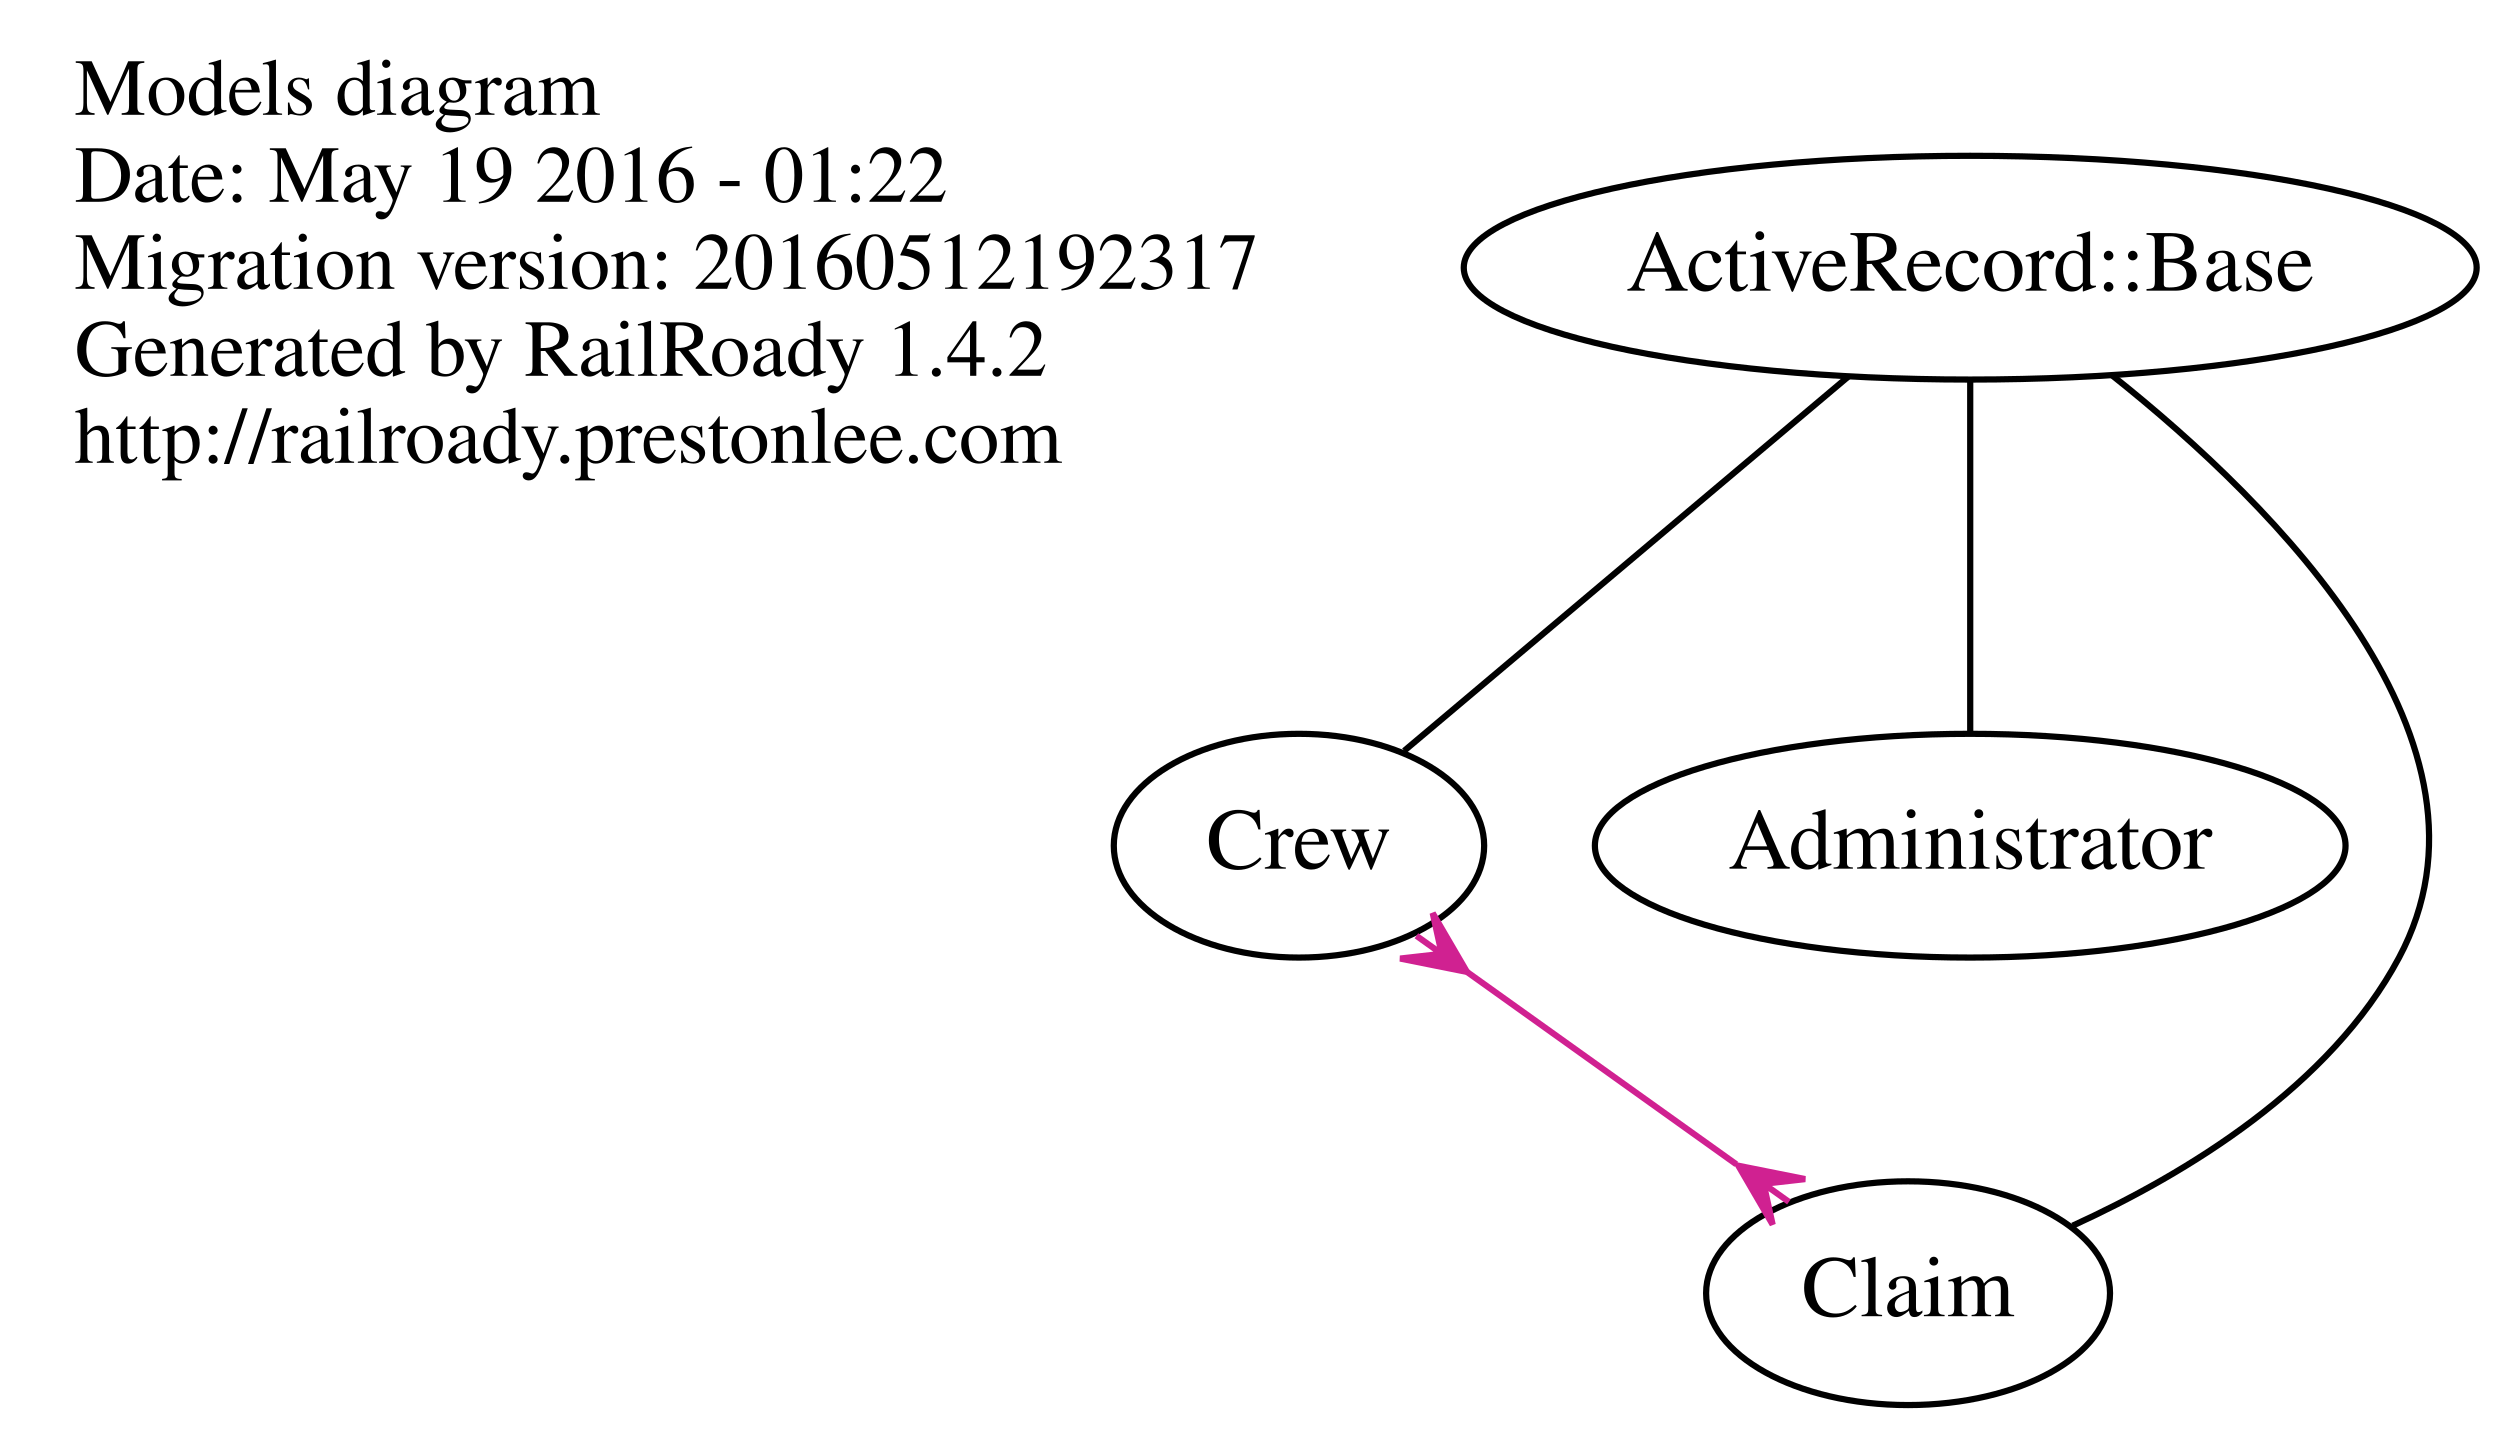
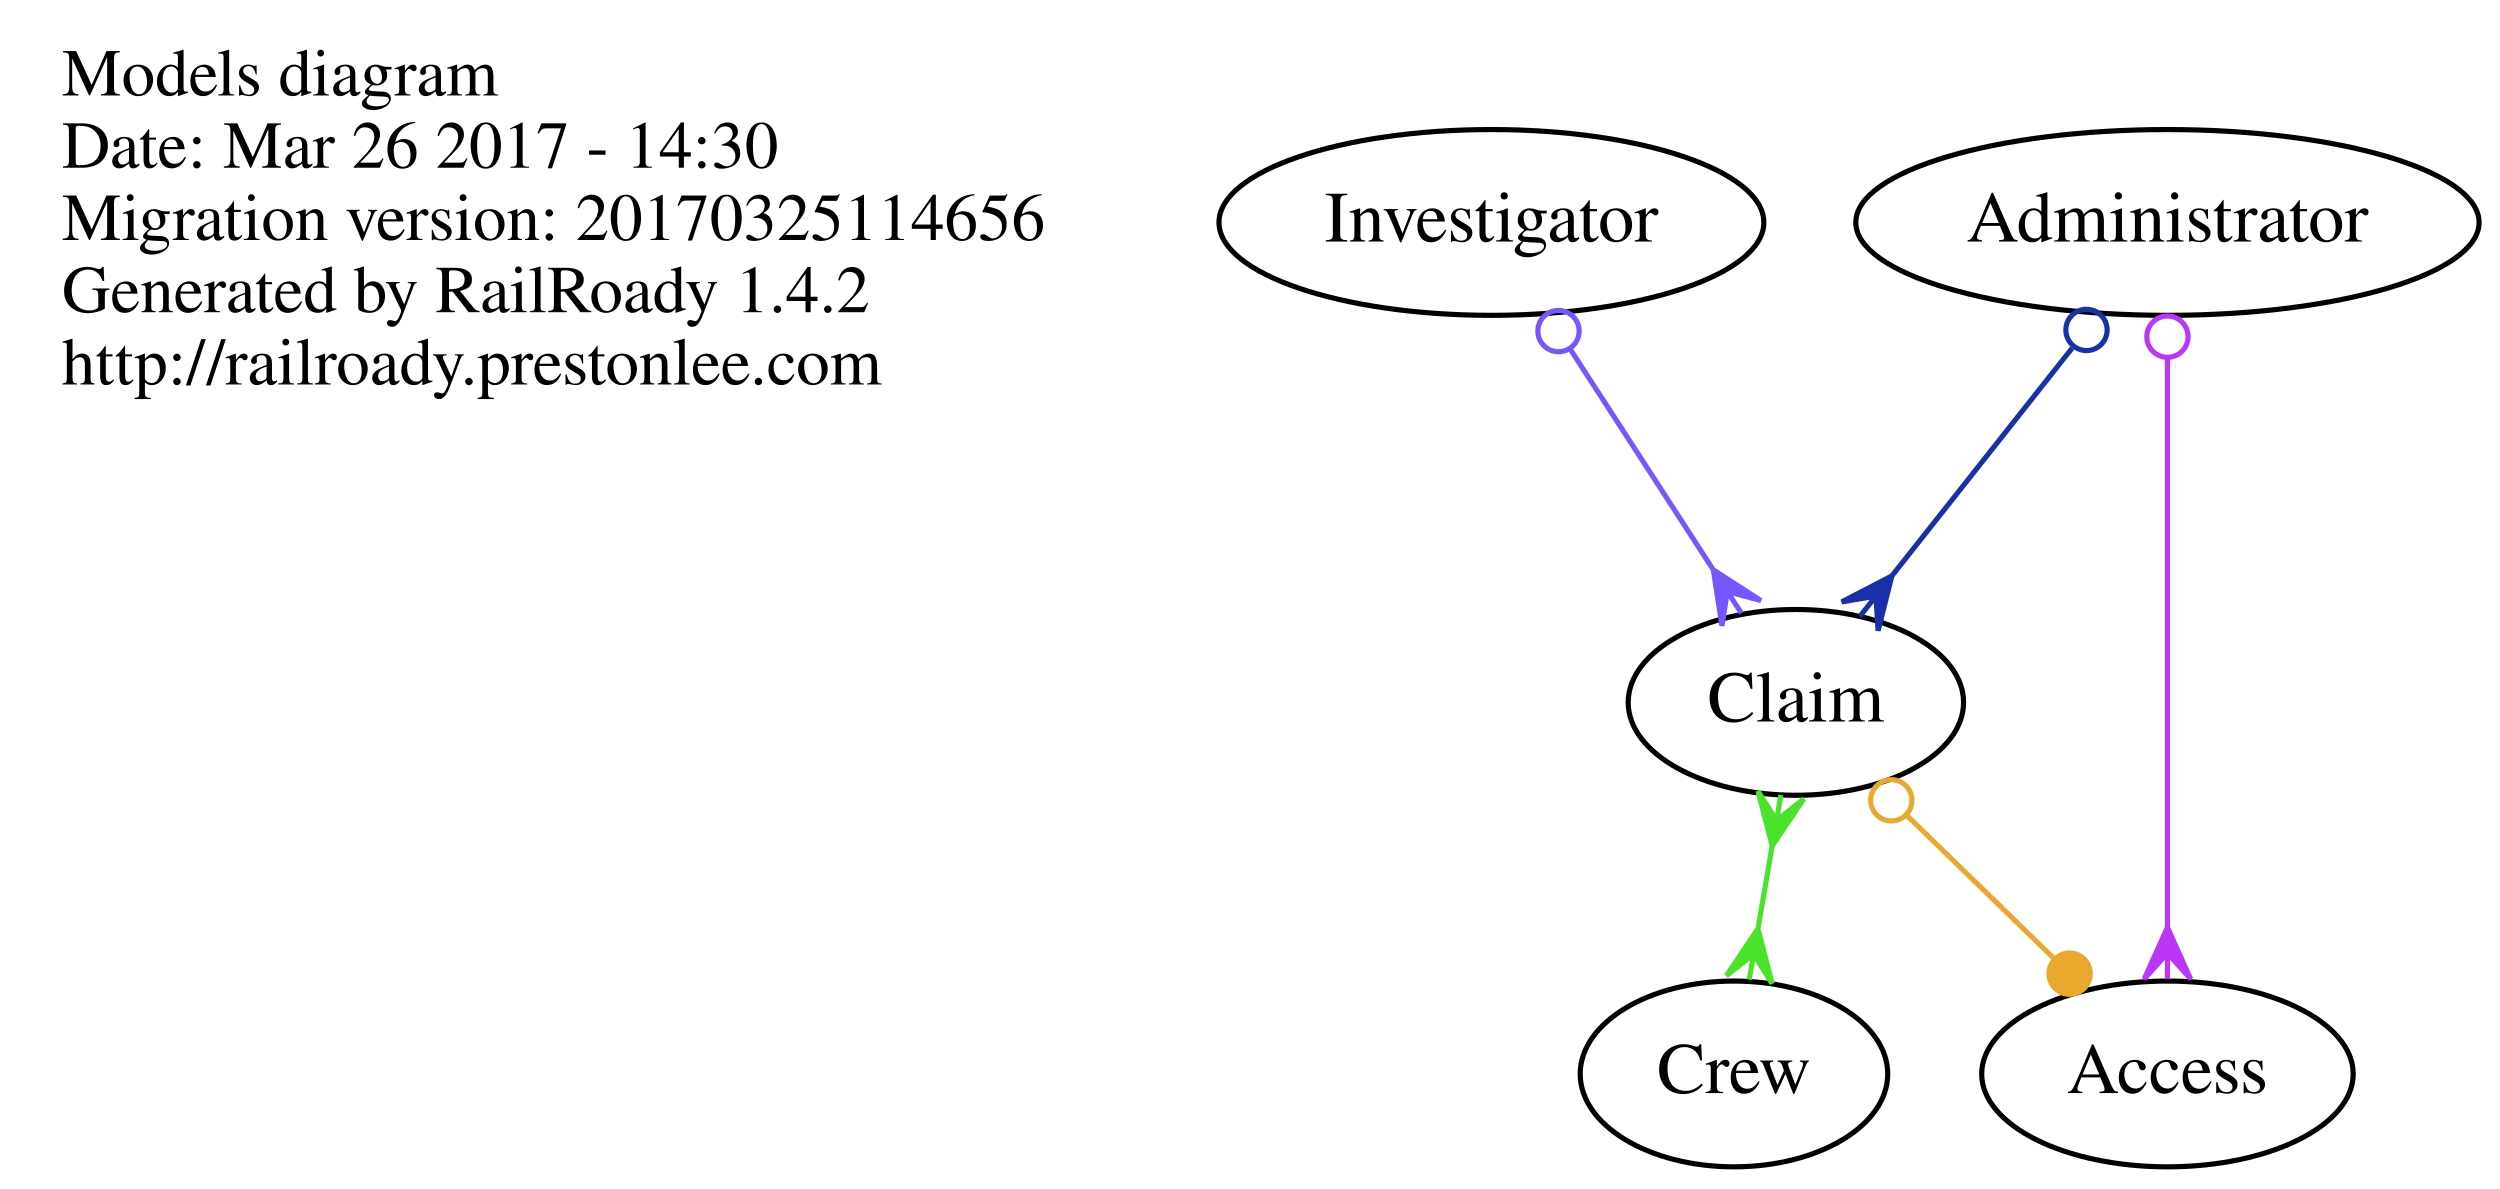
- <svg xmlns="http://www.w3.org/2000/svg" width="402pt" height="230pt" viewBox="0.00 0.00 402.24 230.00">
+ <svg xmlns="http://www.w3.org/2000/svg" width="484pt" height="230pt" viewBox="0.00 0.00 484.44 230.00">
  <g id="graph0" class="graph" transform="scale(1 1) rotate(0) translate(4 226)">
-     <polygon fill="none" stroke="none" points="-4,4 -4,-226 398.243,-226 398.243,4 -4,4" />
+     <polygon fill="none" stroke="none" points="-4,4 -4,-226 480.445,-226 480.445,4 -4,4" />
    <g id="node1" class="node">
      <text text-anchor="start" x="8" y="-207.6" font-family="Times,serif" font-size="13.00">Models diagram</text>
-       <text text-anchor="start" x="8" y="-193.6" font-family="Times,serif" font-size="13.00">Date: May 19 2016 - 01:22</text>
-       <text text-anchor="start" x="8" y="-179.6" font-family="Times,serif" font-size="13.00">Migration version: 20160512192317</text>
+       <text text-anchor="start" x="8" y="-193.6" font-family="Times,serif" font-size="13.00">Date: Mar 26 2017 - 14:30</text>
+       <text text-anchor="start" x="8" y="-179.6" font-family="Times,serif" font-size="13.00">Migration version: 20170325114656</text>
      <text text-anchor="start" x="8" y="-165.6" font-family="Times,serif" font-size="13.00">Generated by RailRoady 1.4.2</text>
      <text text-anchor="start" x="8" y="-151.6" font-family="Times,serif" font-size="13.00">http://railroady.prestonlee.com</text>
    </g>
    <g id="node2" class="node">
-       <ellipse fill="none" stroke="black" cx="205" cy="-90" rx="29.795" ry="18" />
-       <text text-anchor="middle" x="205" y="-86.3" font-family="Times,serif" font-size="14.00">Crew</text>
+       <ellipse fill="none" stroke="black" cx="285" cy="-183" rx="52.791" ry="18" />
+       <text text-anchor="middle" x="285" y="-179.3" font-family="Times,serif" font-size="14.00">Investigator</text>
+     </g>
+     <g id="node3" class="node">
+       <ellipse fill="none" stroke="black" cx="344" cy="-90" rx="32.494" ry="18" />
+       <text text-anchor="middle" x="344" y="-86.3" font-family="Times,serif" font-size="14.00">Claim</text>
+     </g>
+     <g id="edge1" class="edge">
+       <path fill="none" stroke="#7856fe" d="M300.359,-158.311C308.811,-145.275 319.292,-129.109 327.864,-115.887" />
+       <ellipse fill="none" stroke="#7856fe" cx="297.998" cy="-161.953" rx="4" ry="4" />
+       <polygon fill="#7856fe" stroke="#7856fe" points="328.005,-115.67 337.221,-109.727 330.726,-111.474 333.446,-107.279 333.446,-107.279 333.446,-107.279 330.726,-111.474 329.67,-104.831 328.005,-115.67 328.005,-115.67" />
    </g>
    <g id="node4" class="node">
-       <ellipse fill="none" stroke="black" cx="303" cy="-18" rx="32.494" ry="18" />
-       <text text-anchor="middle" x="303" y="-14.3" font-family="Times,serif" font-size="14.00">Claim</text>
+       <ellipse fill="none" stroke="black" cx="416" cy="-18" rx="35.995" ry="18" />
+       <text text-anchor="middle" x="416" y="-14.3" font-family="Times,serif" font-size="14.00">Access</text>
    </g>
-     <g id="edge1" class="edge">
-       <path fill="none" stroke="#d02191" d="M232.058,-69.673C245.537,-60.045 261.809,-48.422 275.367,-38.738" />
-       <polygon fill="#d02191" stroke="#d02191" points="232.033,-69.691 221.28,-71.841 227.964,-72.597 223.895,-75.503 223.895,-75.503 223.895,-75.503 227.964,-72.597 226.511,-79.165 232.033,-69.691 232.033,-69.691" />
-       <polygon fill="#d02191" stroke="#d02191" points="275.691,-38.507 286.444,-36.356 279.76,-35.6 283.828,-32.694 283.828,-32.694 283.828,-32.694 279.76,-35.6 281.213,-29.032 275.691,-38.507 275.691,-38.507" />
+     <g id="edge3" class="edge">
+       <path fill="none" stroke="#e9a92d" d="M365.498,-68.099C374.554,-59.295 385.08,-49.061 394.172,-40.222" />
+       <ellipse fill="none" stroke="#e9a92d" cx="362.491" cy="-71.023" rx="4" ry="4" />
+       <ellipse fill="#e9a92d" stroke="#e9a92d" cx="397.041" cy="-37.432" rx="4" ry="4" />
    </g>
-     <g id="node3" class="node">
-       <ellipse fill="none" stroke="black" cx="313" cy="-90" rx="60.389" ry="18" />
-       <text text-anchor="middle" x="313" y="-86.3" font-family="Times,serif" font-size="14.00">Administrator</text>
+     <g id="node6" class="node">
+       <ellipse fill="none" stroke="black" cx="332" cy="-18" rx="29.795" ry="18" />
+       <text text-anchor="middle" x="332" y="-14.3" font-family="Times,serif" font-size="14.00">Crew</text>
+     </g>
+     <g id="edge2" class="edge">
+       <path fill="none" stroke="#49e32a" d="M339.372,-62.005C338.493,-56.873 337.571,-51.498 336.689,-46.355" />
+       <polygon fill="#49e32a" stroke="#49e32a" points="339.405,-62.199 336.66,-72.815 340.25,-67.127 341.095,-72.055 341.095,-72.055 341.095,-72.055 340.25,-67.127 345.53,-71.295 339.405,-62.199 339.405,-62.199" />
+       <polygon fill="#49e32a" stroke="#49e32a" points="336.651,-46.132 339.397,-35.515 335.806,-41.203 334.961,-36.275 334.961,-36.275 334.961,-36.275 335.806,-41.203 330.526,-37.036 336.651,-46.132 336.651,-46.132" />
    </g>
    <g id="node5" class="node">
-       <ellipse fill="none" stroke="black" cx="313" cy="-183" rx="81.486" ry="18" />
-       <text text-anchor="middle" x="313" y="-179.3" font-family="Times,serif" font-size="14.00">ActiveRecord::Base</text>
-     </g>
-     <g id="edge2" class="edge">
-       <path fill="none" stroke="black" d="M293.442,-165.521C273.018,-148.311 241.312,-121.596 221.927,-105.263" />
-     </g>
-     <g id="edge3" class="edge">
-       <path fill="none" stroke="black" d="M313,-164.884C313,-148.614 313,-124.284 313,-108.04" />
+       <ellipse fill="none" stroke="black" cx="416" cy="-183" rx="60.389" ry="18" />
+       <text text-anchor="middle" x="416" y="-179.3" font-family="Times,serif" font-size="14.00">Administrator</text>
    </g>
    <g id="edge4" class="edge">
-       <path fill="none" stroke="black" d="M335.844,-165.661C362.389,-144.549 400.352,-106.412 382,-72 370.964,-51.306 347.864,-37.263 329.48,-28.859" />
+       <path fill="none" stroke="#1831a9" d="M397.532,-158.658C386.838,-145.143 373.414,-128.177 362.685,-114.615" />
+       <ellipse fill="none" stroke="#1831a9" cx="400.312" cy="-162.172" rx="4" ry="4" />
+       <polygon fill="#1831a9" stroke="#1831a9" points="362.605,-114.515 359.929,-103.88 359.503,-110.594 356.4,-106.673 356.4,-106.673 356.4,-106.673 359.503,-110.594 352.871,-109.465 362.605,-114.515 362.605,-114.515" />
+     </g>
+     <g id="edge5" class="edge">
+       <path fill="none" stroke="#bb36f8" d="M416,-156.52C416,-126.6 416,-77.164 416,-46.426" />
+       <ellipse fill="none" stroke="#bb36f8" cx="416" cy="-160.864" rx="4" ry="4" />
+       <polygon fill="#bb36f8" stroke="#bb36f8" points="416,-46.397 420.5,-36.397 416,-41.397 416,-36.397 416,-36.397 416,-36.397 416,-41.397 411.5,-36.397 416,-46.397 416,-46.397" />
    </g>
  </g>
</svg>
